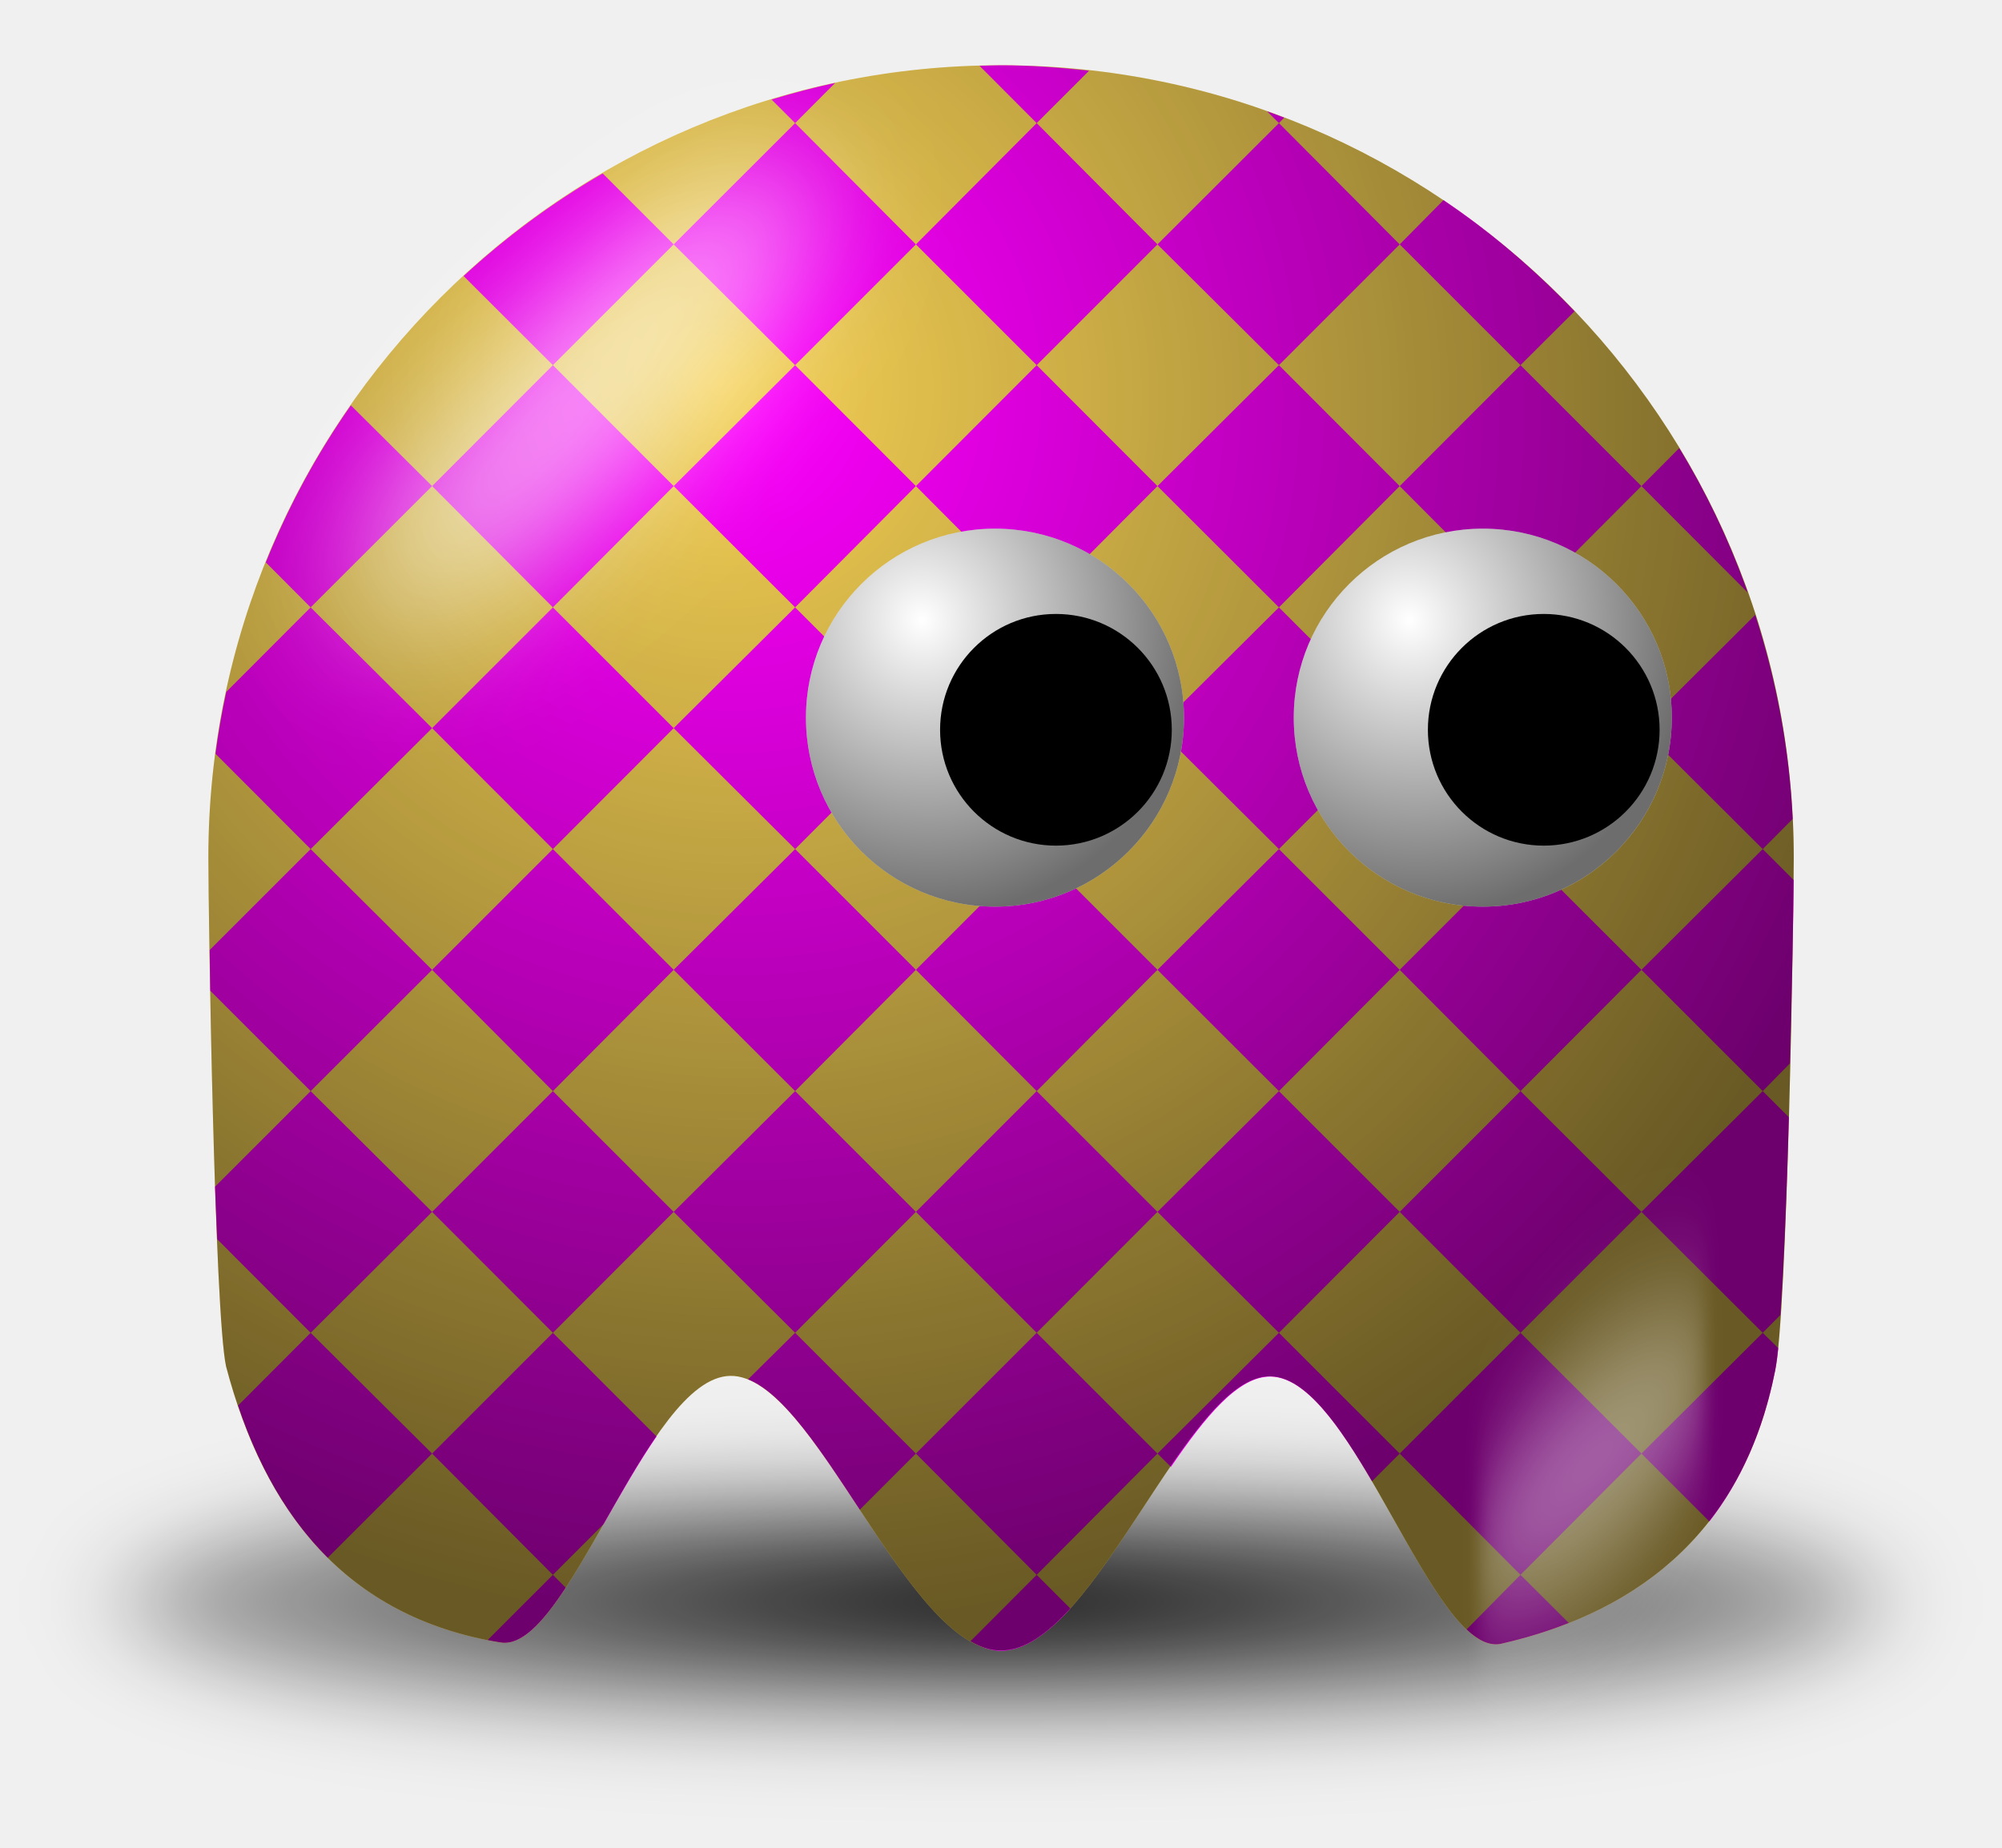
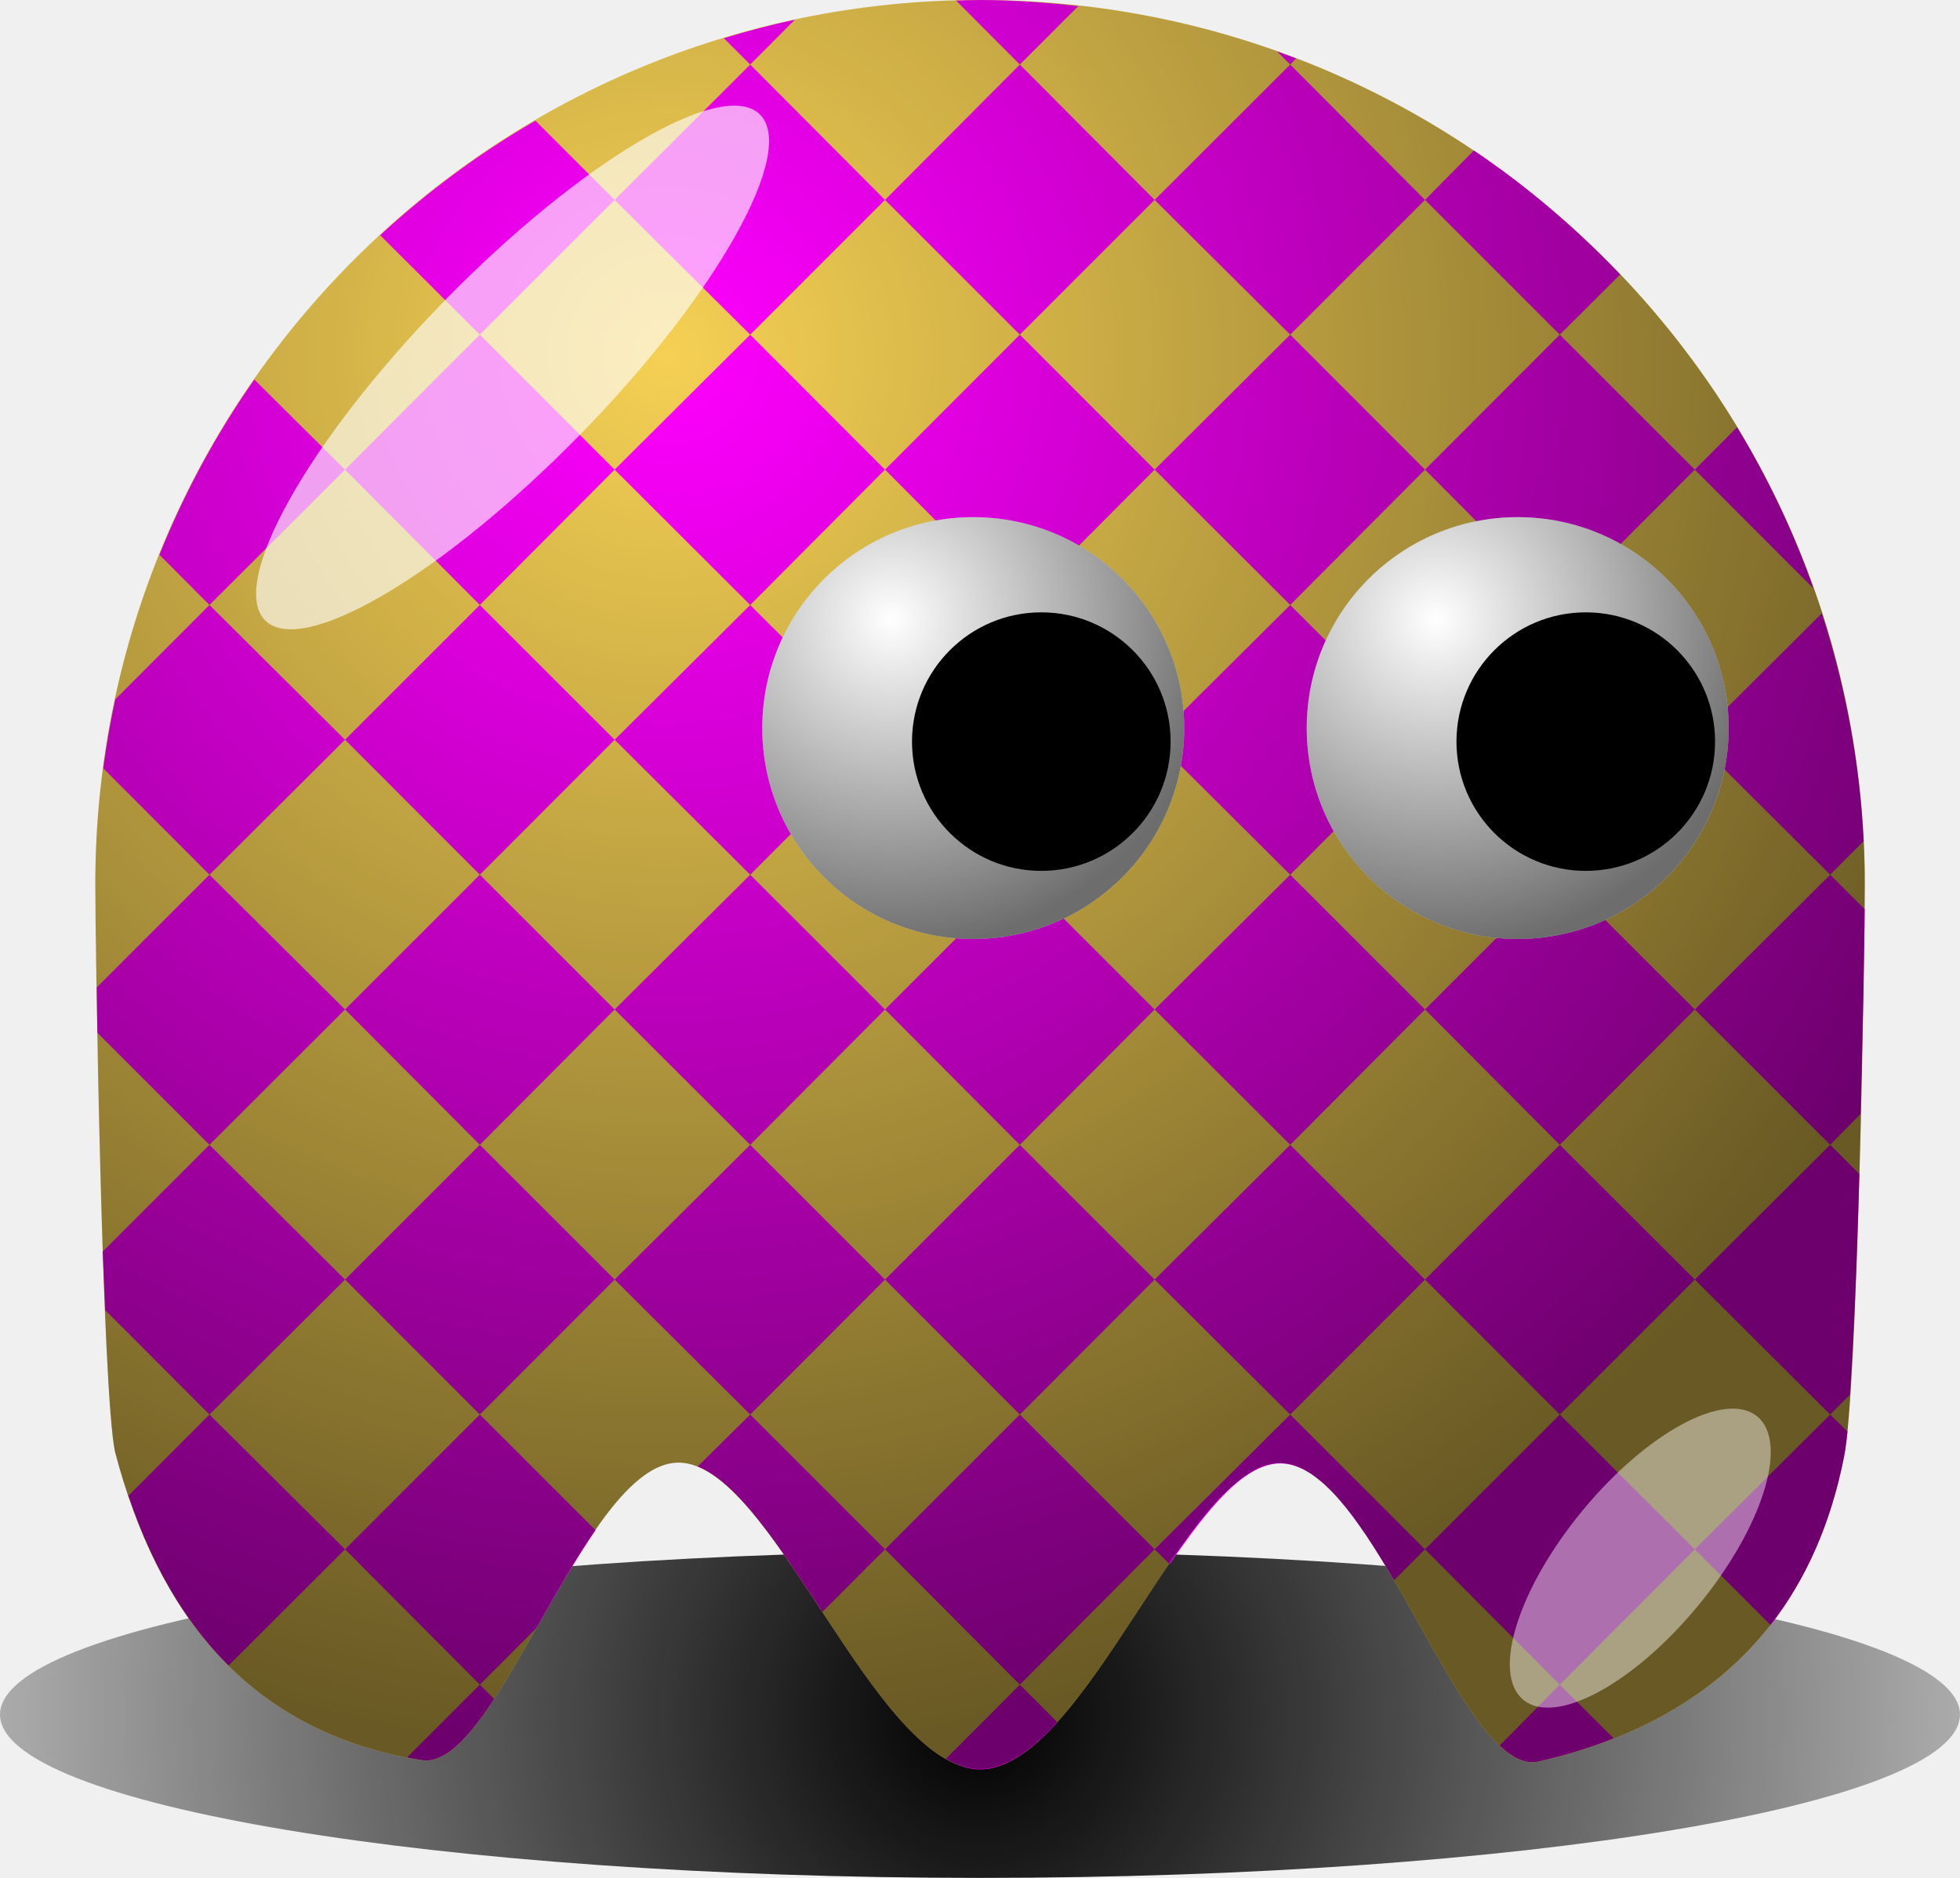
- <svg xmlns="http://www.w3.org/2000/svg" xmlns:xlink="http://www.w3.org/1999/xlink" id="svg2" viewBox="0 0 117.026 108.009" version="1.0" width="117.026" height="108.009">
-   <defs id="defs4">
-     <linearGradient id="linearGradient2315">
-       <stop id="stop2317" style="stop-color:#000000;stop-opacity:0" offset="0" />
-       <stop id="stop2319" style="stop-color:#000000;stop-opacity:.572" offset="1" />
-     </linearGradient>
-     <filter id="filter3730" height="1.682" width="1.696" y="-0.341" x="-0.348">
-       <feGaussianBlur id="feGaussianBlur3732" stdDeviation="5.465" />
-     </filter>
-     <filter id="filter4065" height="1.738" width="2.811" y="-0.369" x="-0.906">
-       <feGaussianBlur id="feGaussianBlur4067" stdDeviation="4.151" />
-     </filter>
-     <filter id="filter4112" height="1.68" width="1.14" y="-0.34" x="-0.07">
-       <feGaussianBlur id="feGaussianBlur4114" stdDeviation="3.968" />
-     </filter>
-     <radialGradient id="radialGradient3349" gradientUnits="userSpaceOnUse" cy="506.35" cx="210.89" gradientTransform="matrix(1.4028,1.6439e-6,-1.4521e-7,0.20588,-89.845,403.11)" r="68">
-       <stop id="stop4074" style="stop-color:#000000" offset="0" />
-       <stop id="stop4076" style="stop-color:#000000;stop-opacity:0" offset="1" />
+ <svg xmlns="http://www.w3.org/2000/svg" version="1.1" width="102.651" height="98.375" viewBox="0,0,102.651,98.375">
+   <defs>
+     <radialGradient cx="239.994" cy="219.63" r="71.999" gradientUnits="userSpaceOnUse" id="color-1">
+       <stop offset="0" stop-color="#000000" />
+       <stop offset="1" stop-color="#000000" stop-opacity="0" />
    </radialGradient>
-     <radialGradient id="radialGradient3351" xlink:href="#linearGradient2315" gradientUnits="userSpaceOnUse" cy="497.96" cx="216.99" gradientTransform="matrix(0.7158,1.4128,-1.3538,0.68592,735.84,-155.77)" r="65" />
-     <radialGradient id="radialGradient3353" xlink:href="#linearGradient2315" gradientUnits="userSpaceOnUse" cy="409.86" cx="233.5" gradientTransform="matrix(0.3871,1.5161,-1.4234,0.36342,726.51,-93.107)" r="15.5" />
-     <radialGradient xlink:href="#linearGradient2315" id="radialGradient1770" gradientUnits="userSpaceOnUse" gradientTransform="matrix(0.3871,1.5161,-1.4234,0.36342,726.51,-93.107)" cx="233.5" cy="409.86" r="15.5" />
+     <radialGradient cx="223.624" cy="148.341" r="73.387" gradientUnits="userSpaceOnUse" id="color-2">
+       <stop offset="0" stop-color="#000000" stop-opacity="0" />
+       <stop offset="1" stop-color="#000000" stop-opacity="0.572" />
+     </radialGradient>
+     <radialGradient cx="263.887" cy="162.242" r="17.29" gradientUnits="userSpaceOnUse" id="color-3">
+       <stop offset="0" stop-color="#000000" stop-opacity="0" />
+       <stop offset="1" stop-color="#000000" stop-opacity="0.572" />
+     </radialGradient>
+     <radialGradient cx="235.372" cy="162.242" r="17.29" gradientUnits="userSpaceOnUse" id="color-4">
+       <stop offset="0" stop-color="#000000" stop-opacity="0" />
+       <stop offset="1" stop-color="#000000" stop-opacity="0.572" />
+     </radialGradient>
  </defs>
-   <g id="layer1" transform="translate(-238.9032,-33.54445)">
-     <g id="g3321" transform="matrix(0.71287,0,0,0.71287,148.43,-234.5)">
-       <g id="g3496">
-         <path id="path3323" style="fill:url(#radialGradient3349);filter:url(#filter4112)" transform="matrix(1.0588,0,0,0.85714,-9.1176,72.48)" d="m 274,507.36 c 0,7.73 -30.46,14 -68,14 -37.54,0 -68,-6.27 -68,-14 0,-7.73 30.46,-14 68,-14 37.54,0 68,6.27 68,14 z" />
-         <path id="path3325" d="m 305,531.36 c 0,4.85 -0.53,37.56 -1.54,42.11 -2.47,12.46 -10.48,19.63 -22.51,22.36 -5.59,1.04 -11.95,-21.82 -18.85,-21.95 -6.9,-0.13 -14.34,22.48 -22.1,22.48 -7.8,0 -15.27,-22.62 -22.2,-22.52 -6.93,0.11 -13.31,22.94 -18.91,21.86 -12.68,-2.1 -19.32,-10.78 -22.44,-22.64 -0.95,-4.42 -1.45,-37 -1.45,-41.7 0,-35.88 29.12,-65 65,-65 35.88,0 65,29.12 65,65 z" style="fill:#f5d054" transform="translate(-31,-85)" />
-         <path id="rect3469" d="m 432.47,142.56 c -0.42,0 -0.83,0.02 -1.25,0.03 l 3.34,3.35 3.06,-3.06 c -1.68,-0.19 -3.41,-0.32 -5.15,-0.32 z m 2.09,3.38 -7.06,7.09 7.06,7.06 7.06,-7.06 z m 7.06,7.09 7.1,7.06 7.06,-7.06 -7.06,-7.09 z m 7.1,-7.09 0.31,-0.32 c -0.33,-0.12 -0.66,-0.25 -1,-0.37 z m 7.06,7.09 7.06,7.06 3.16,-3.15 c -2.31,-2.42 -4.87,-4.62 -7.66,-6.5 z m 7.06,7.06 -7.06,7.07 7.06,7.09 7.07,-7.09 z m 7.07,7.07 6.21,6.22 c -1.05,-2.97 -2.39,-5.79 -4,-8.44 z m -7.07,7.09 -7.06,7.06 7.06,7.07 7.07,-7.07 z m 7.07,7.06 7.09,7.07 1.75,-1.76 c -0.2,-4.14 -0.97,-8.15 -2.19,-11.93 z m 7.09,7.07 -7.09,7.06 7.09,7.09 1.59,-1.62 c 0.12,-4.73 0.21,-8.71 0.22,-10.72 z m 0,14.15 -7.09,7.06 7.09,7.07 1.03,-1.04 c 0.2,-2.92 0.38,-7.16 0.5,-11.56 z m 0,14.13 -7.09,7.06 3.97,3.97 c 1.84,-2.37 3.14,-5.29 3.84,-8.78 0.06,-0.29 0.13,-0.77 0.19,-1.35 z m -7.09,7.06 -7.07,-7.06 -7.06,7.06 7.06,7.09 z m -7.07,7.09 -3.15,3.19 c 0.68,0.64 1.35,0.97 2,0.84 1.41,-0.32 2.72,-0.72 3.97,-1.22 z m -7.06,-7.09 -7.06,-7.06 -7.1,7.06 0.79,0.78 c 2,-2.93 3.94,-5.32 5.84,-5.28 2.04,0.04 4.01,2.88 5.91,6.12 z m -14.16,0 -7.06,-7.06 -7.06,7.06 7.06,7.09 z m -7.06,7.09 -3.87,3.88 c 0.6,0.34 1.17,0.56 1.78,0.56 1.36,0 2.73,-1 4.06,-2.47 z m -7.06,-7.09 -7.06,-7.06 -2.75,2.72 c 2.11,0.84 4.29,4.21 6.53,7.62 z m -7.06,-7.06 7.06,-7.07 -7.06,-7.06 -7.1,7.06 z m -7.1,-7.07 -7.06,-7.06 -7.06,7.06 7.06,7.07 z m -7.06,7.07 -7.06,7.06 7.06,7.09 2.97,-2.97 c 1.01,-1.78 2.04,-3.59 3.09,-5.12 z m 0,14.15 -3.81,3.81 c 0.24,0.05 0.47,0.09 0.72,0.13 1.23,0.24 2.5,-1.15 3.84,-3.19 z m -7.06,-7.09 -7.1,-7.06 -4.24,4.25 c 1.18,3.51 2.88,6.55 5.24,8.9 z m -7.1,-7.06 7.1,-7.07 -7.1,-7.06 -5.59,5.59 c 0.04,1.09 0.09,2.07 0.13,3.07 z m 0,-14.13 7.1,-7.09 -7.1,-7.06 -5.9,5.9 c 0.01,0.72 0.02,1.58 0.03,2.38 z m 0,-14.15 7.1,-7.07 -7.1,-7.06 -4.93,4.94 c -0.26,1.19 -0.47,2.4 -0.63,3.62 z m 0,-14.13 7.1,-7.09 -4.75,-4.72 c -1.99,2.84 -3.66,5.92 -4.97,9.18 z m 7.1,-7.09 7.06,7.09 7.06,-7.09 -7.06,-7.07 z m 7.06,-7.07 7.06,-7.06 -4.15,-4.15 c -2.93,1.7 -5.65,3.71 -8.13,6 z m 7.06,-7.06 7.1,7.06 7.06,-7.06 -7.06,-7.09 z m 7.1,-7.09 2.34,-2.35 c -1.26,0.27 -2.5,0.6 -3.72,0.97 z m 0,14.15 -7.1,7.07 7.1,7.09 7.06,-7.09 z m 7.06,7.07 7.06,7.09 7.06,-7.09 -7.06,-7.07 z m 14.12,0 7.1,7.09 7.06,-7.09 -7.06,-7.07 z m 7.1,7.09 -7.1,7.06 7.1,7.07 7.06,-7.07 z m 0,14.13 -7.1,7.06 7.1,7.09 7.06,-7.09 z m 7.06,7.06 7.06,7.09 7.07,-7.09 -7.07,-7.06 z m 7.06,7.09 -7.06,7.06 7.06,7.07 7.07,-7.07 z m -7.06,7.06 -7.06,-7.06 -7.1,7.06 7.1,7.07 z m -14.16,0 -7.06,-7.06 -7.06,7.06 7.06,7.07 z m -7.06,-7.06 7.06,-7.09 -7.06,-7.06 -7.06,7.06 z m -7.06,-7.09 -7.06,-7.06 -7.1,7.06 7.1,7.09 z m -14.16,0 -7.06,-7.06 -7.06,7.06 7.06,7.09 z m -7.06,-7.06 7.06,-7.07 -7.06,-7.06 -7.06,7.06 z m 7.06,-7.07 7.1,7.07 7.06,-7.07 -7.06,-7.06 z m 14.16,0 7.06,7.07 7.06,-7.07 -7.06,-7.06 z" style="fill:#ff00ff" transform="matrix(1.4028,0,0,1.4028,-397.68,181.38)" />
-         <path id="path3327" style="fill:url(#radialGradient3351)" transform="translate(-31,-85)" d="m 305,531.36 c 0,4.85 -0.53,37.56 -1.54,42.11 -2.47,12.46 -10.48,19.63 -22.51,22.36 -5.59,1.04 -11.95,-21.82 -18.85,-21.95 -6.9,-0.13 -14.34,22.48 -22.1,22.48 -7.8,0 -15.27,-22.62 -22.2,-22.52 -6.93,0.11 -13.31,22.94 -18.91,21.86 -12.68,-2.1 -19.32,-10.78 -22.44,-22.64 -0.95,-4.42 -1.45,-37 -1.45,-41.7 0,-35.88 29.12,-65 65,-65 35.88,0 65,29.12 65,65 z" />
-         <g id="g3329" transform="translate(5,10)">
-           <circle id="path3331" style="fill:#ffffff" transform="translate(4,7)" cx="239.5" cy="417.862" r="15.5" />
-           <circle id="path3333" style="fill:url(#radialGradient1770)" transform="translate(4,7)" cx="239.5" cy="417.862" r="15.5" />
-           <circle id="path3335" style="fill:#000000" transform="matrix(0.6129,0,0,0.6129,101.71,169.75)" cx="239.5" cy="417.862" r="15.5" />
-         </g>
-         <g id="g3337" transform="translate(-35,10)">
-           <circle id="path3339" style="fill:#ffffff" transform="translate(4,7)" cx="239.5" cy="417.862" r="15.5" />
-           <circle id="path3341" style="fill:url(#radialGradient3353)" transform="translate(4,7)" cx="239.5" cy="417.862" r="15.5" />
-           <circle id="path3343" style="fill:#000000" transform="matrix(0.6129,0,0,0.6129,101.71,169.75)" cx="239.5" cy="417.862" r="15.5" />
-         </g>
-         <path id="path3345" style="fill:#ffffff;fill-opacity:0.627;filter:url(#filter3730)" d="m 180.01,413.25 c -10.03,10.27 -20.41,16.42 -23.17,13.72 -2.77,-2.7 3.13,-13.23 13.15,-23.5 10.03,-10.27 20.41,-16.41 23.17,-13.71 2.77,2.7 -3.13,13.22 -13.15,23.49 z" />
-         <path id="path3347" style="fill:#ffffff;fill-opacity:0.434;filter:url(#filter4065)" transform="rotate(39.53282,265.349,500.2577)" d="m 262,501.86 c 0,7.45 -2.46,13.5 -5.5,13.5 -3.04,0 -5.5,-6.05 -5.5,-13.5 0,-7.45 2.46,-13.5 5.5,-13.5 3.04,0 5.5,6.05 5.5,13.5 z" />
+   <g transform="translate(-188.6745,-129.811)">
+     <g data-paper-data="{&quot;isPaintingLayer&quot;:true}" fill-rule="nonzero" stroke="none" stroke-width="1" stroke-linecap="butt" stroke-linejoin="miter" stroke-miterlimit="10" stroke-dasharray="" stroke-dashoffset="0" style="mix-blend-mode: normal">
+       <path d="M291.325,219.632c0,4.723 -22.991,8.554 -51.325,8.554c-28.335,0 -51.325,-3.831 -51.325,-8.554c0,-4.723 22.991,-8.554 51.325,-8.554c28.335,0 51.325,3.831 51.325,8.554z" fill="url(#color-1)" />
+       <path d="M286.34,176.148c0,3.457 -0.378,26.775 -1.098,30.019c-1.761,8.882 -7.471,13.994 -16.047,15.94c-3.985,0.741 -8.519,-15.555 -13.438,-15.647c-4.919,-0.093 -10.223,16.025 -15.754,16.025c-5.56,0 -10.886,-16.125 -15.826,-16.054c-4.94,0.078 -9.488,16.353 -13.48,15.583c-9.039,-1.497 -13.773,-7.685 -15.997,-16.139c-0.677,-3.151 -1.034,-26.376 -1.034,-29.727c0,-25.578 20.759,-46.337 46.337,-46.337c25.578,0 46.337,20.759 46.337,46.337z" fill="#f5d054" />
+       <path d="M245.146,130.133l-3.06,3.06l-3.34,-3.35c0.42,-0.01 0.83,-0.03 1.25,-0.03c1.74,0 3.47,0.13 5.15,0.32zM249.146,140.283l-7.06,7.06l-7.06,-7.06l7.06,-7.09zM256.246,133.193l7.06,7.09l-7.06,7.06l-7.1,-7.06zM255.556,132.503c0.34,0.12 0.67,0.25 1,0.37l-0.31,0.32zM265.866,137.693c2.79,1.88 5.35,4.08 7.66,6.5l-3.16,3.15l-7.06,-7.06zM277.436,154.414l-7.07,7.09l-7.06,-7.09l7.06,-7.07zM279.646,152.194c1.61,2.65 2.95,5.47 4,8.44l-6.21,-6.22zM277.436,168.564l-7.07,7.07l-7.06,-7.07l7.06,-7.06zM284.086,161.944c1.22,3.78 1.99,7.79 2.19,11.93l-1.75,1.76l-7.09,-7.07zM286.336,177.444c-0.01,2.01 -0.1,5.99 -0.22,10.72l-1.59,1.62l-7.09,-7.09l7.09,-7.06zM286.056,191.314c-0.12,4.4 -0.3,8.64 -0.5,11.56l-1.03,1.04l-7.09,-7.07l7.09,-7.06zM285.436,204.814c-0.06,0.58 -0.13,1.06 -0.19,1.35c-0.7,3.49 -2,6.41 -3.84,8.78l-3.97,-3.97l7.09,-7.06zM270.366,218.064l-7.06,-7.09l7.06,-7.06l7.07,7.06zM273.186,220.875c-1.25,0.5 -2.56,0.9 -3.97,1.22c-0.65,0.13 -1.32,-0.2 -2,-0.84l3.15,-3.19zM261.686,212.594c-1.9,-3.24 -3.87,-6.08 -5.91,-6.12c-1.9,-0.04 -3.84,2.35 -5.84,5.28l-0.79,-0.78l7.1,-7.06l7.06,7.06zM242.086,218.064l-7.06,-7.09l7.06,-7.06l7.06,7.06zM244.056,220.035c-1.33,1.47 -2.7,2.47 -4.06,2.47c-0.61,0 -1.18,-0.22 -1.78,-0.56l3.87,-3.88zM231.745,214.254c-2.24,-3.41 -4.42,-6.78 -6.53,-7.62l2.75,-2.72l7.06,7.06zM220.865,196.844l7.1,-7.06l7.06,7.06l-7.06,7.07zM213.805,203.914l-7.06,-7.07l7.06,-7.06l7.06,7.06zM219.865,209.974c-1.05,1.53 -2.08,3.34 -3.09,5.12l-2.97,2.97l-7.06,-7.09l7.06,-7.06zM214.555,218.814c-1.34,2.04 -2.61,3.43 -3.84,3.19c-0.25,-0.04 -0.48,-0.08 -0.72,-0.13l3.81,-3.81zM200.645,217.064c-2.36,-2.35 -4.06,-5.39 -5.24,-8.9l4.24,-4.25l7.1,7.06zM194.185,198.444c-0.04,-1 -0.09,-1.98 -0.13,-3.07l5.59,-5.59l7.1,7.06l-7.1,7.07zM193.775,183.914c-0.01,-0.8 -0.02,-1.66 -0.03,-2.38l5.9,-5.9l7.1,7.06l-7.1,7.09zM194.085,170.064c0.16,-1.22 0.37,-2.43 0.63,-3.62l4.93,-4.94l7.1,7.06l-7.1,7.07zM197.025,158.874c1.31,-3.26 2.98,-6.34 4.97,-9.18l4.75,4.72l-7.1,7.09zM213.805,147.343l7.06,7.07l-7.06,7.09l-7.06,-7.09zM208.585,142.133c2.48,-2.29 5.2,-4.3 8.13,-6l4.15,4.15l-7.06,7.06zM227.965,133.193l7.06,7.09l-7.06,7.06l-7.1,-7.06zM226.585,131.813c1.22,-0.37 2.46,-0.7 3.72,-0.97l-2.34,2.35zM235.025,154.414l-7.06,7.09l-7.1,-7.09l7.1,-7.07zM242.086,147.343l7.06,7.07l-7.06,7.09l-7.06,-7.09zM256.246,147.343l7.06,7.07l-7.06,7.09l-7.1,-7.09zM263.306,168.564l-7.06,7.07l-7.1,-7.07l7.1,-7.06zM263.306,182.694l-7.06,7.09l-7.1,-7.09l7.1,-7.06zM270.366,175.634l7.07,7.06l-7.07,7.09l-7.06,-7.09zM277.436,196.844l-7.07,7.07l-7.06,-7.07l7.06,-7.06zM256.246,203.914l-7.1,-7.07l7.1,-7.06l7.06,7.06zM242.086,203.914l-7.06,-7.07l7.06,-7.06l7.06,7.06zM235.025,182.694l7.06,-7.06l7.06,7.06l-7.06,7.09zM227.965,189.784l-7.1,-7.09l7.1,-7.06l7.06,7.06zM213.805,189.784l-7.06,-7.09l7.06,-7.06l7.06,7.06zM206.745,168.564l7.06,-7.06l7.06,7.06l-7.06,7.07zM227.965,161.504l7.06,7.06l-7.06,7.07l-7.1,-7.07zM242.086,161.504l7.06,7.06l-7.06,7.07l-7.06,-7.07z" fill="#ff00ff" />
+       <path d="M286.34,176.148c0,3.457 -0.378,26.775 -1.098,30.019c-1.761,8.882 -7.471,13.994 -16.047,15.94c-3.985,0.741 -8.519,-15.555 -13.438,-15.647c-4.919,-0.093 -10.223,16.025 -15.754,16.025c-5.56,0 -10.886,-16.125 -15.826,-16.054c-4.94,0.078 -9.488,16.353 -13.48,15.583c-9.039,-1.497 -13.773,-7.685 -15.997,-16.139c-0.677,-3.151 -1.034,-26.376 -1.034,-29.727c0,-25.578 20.759,-46.337 46.337,-46.337c25.578,0 46.337,20.759 46.337,46.337z" fill="url(#color-2)" />
+       <g>
+         <path d="M257.112,167.951c0,-6.102 4.947,-11.049 11.049,-11.049c6.102,0 11.049,4.947 11.049,11.049c0,6.102 -4.947,11.049 -11.049,11.049c-6.102,0 -11.049,-4.947 -11.049,-11.049z" fill="#ffffff" />
+         <path d="M257.112,167.951c0,-6.102 4.947,-11.049 11.049,-11.049c6.102,0 11.049,4.947 11.049,11.049c0,6.102 -4.947,11.049 -11.049,11.049c-6.102,0 -11.049,-4.947 -11.049,-11.049z" fill="url(#color-3)" />
+         <path d="M264.954,168.661c0,-3.74 3.032,-6.772 6.772,-6.772c3.74,0 6.772,3.032 6.772,6.772c0,3.74 -3.032,6.772 -6.772,6.772c-3.74,0 -6.772,-3.032 -6.772,-6.772z" fill="#000000" />
      </g>
+       <g>
+         <path d="M228.597,167.951c0,-6.102 4.947,-11.049 11.049,-11.049c6.102,0 11.049,4.947 11.049,11.049c0,6.102 -4.947,11.049 -11.049,11.049c-6.102,0 -11.049,-4.947 -11.049,-11.049z" fill="#ffffff" />
+         <path d="M228.597,167.951c0,-6.102 4.947,-11.049 11.049,-11.049c6.102,0 11.049,4.947 11.049,11.049c0,6.102 -4.947,11.049 -11.049,11.049c-6.102,0 -11.049,-4.947 -11.049,-11.049z" fill="url(#color-4)" />
+         <path d="M236.439,168.661c0,-3.74 3.032,-6.772 6.772,-6.772c3.74,0 6.772,3.032 6.772,6.772c0,3.74 -3.032,6.772 -6.772,6.772c-3.74,0 -6.772,-3.032 -6.772,-6.772z" fill="#000000" />
+       </g>
+       <path d="M219.092,152.544c-7.15,7.321 -14.55,11.705 -16.517,9.781c-1.975,-1.925 2.231,-9.431 9.374,-16.752c7.15,-7.321 14.55,-11.698 16.517,-9.773c1.975,1.925 -2.231,9.424 -9.374,16.745z" fill-opacity="0.627" fill="#ffffff" />
+       <path d="M277.605,213.931c-3.38,4.096 -7.478,6.306 -9.15,4.927c-1.671,-1.379 -0.279,-5.822 3.102,-9.918c3.38,-4.096 7.478,-6.306 9.15,-4.927c1.671,1.379 0.279,5.822 -3.102,9.918z" fill-opacity="0.434" fill="#ffffff" />
    </g>
  </g>
</svg>
